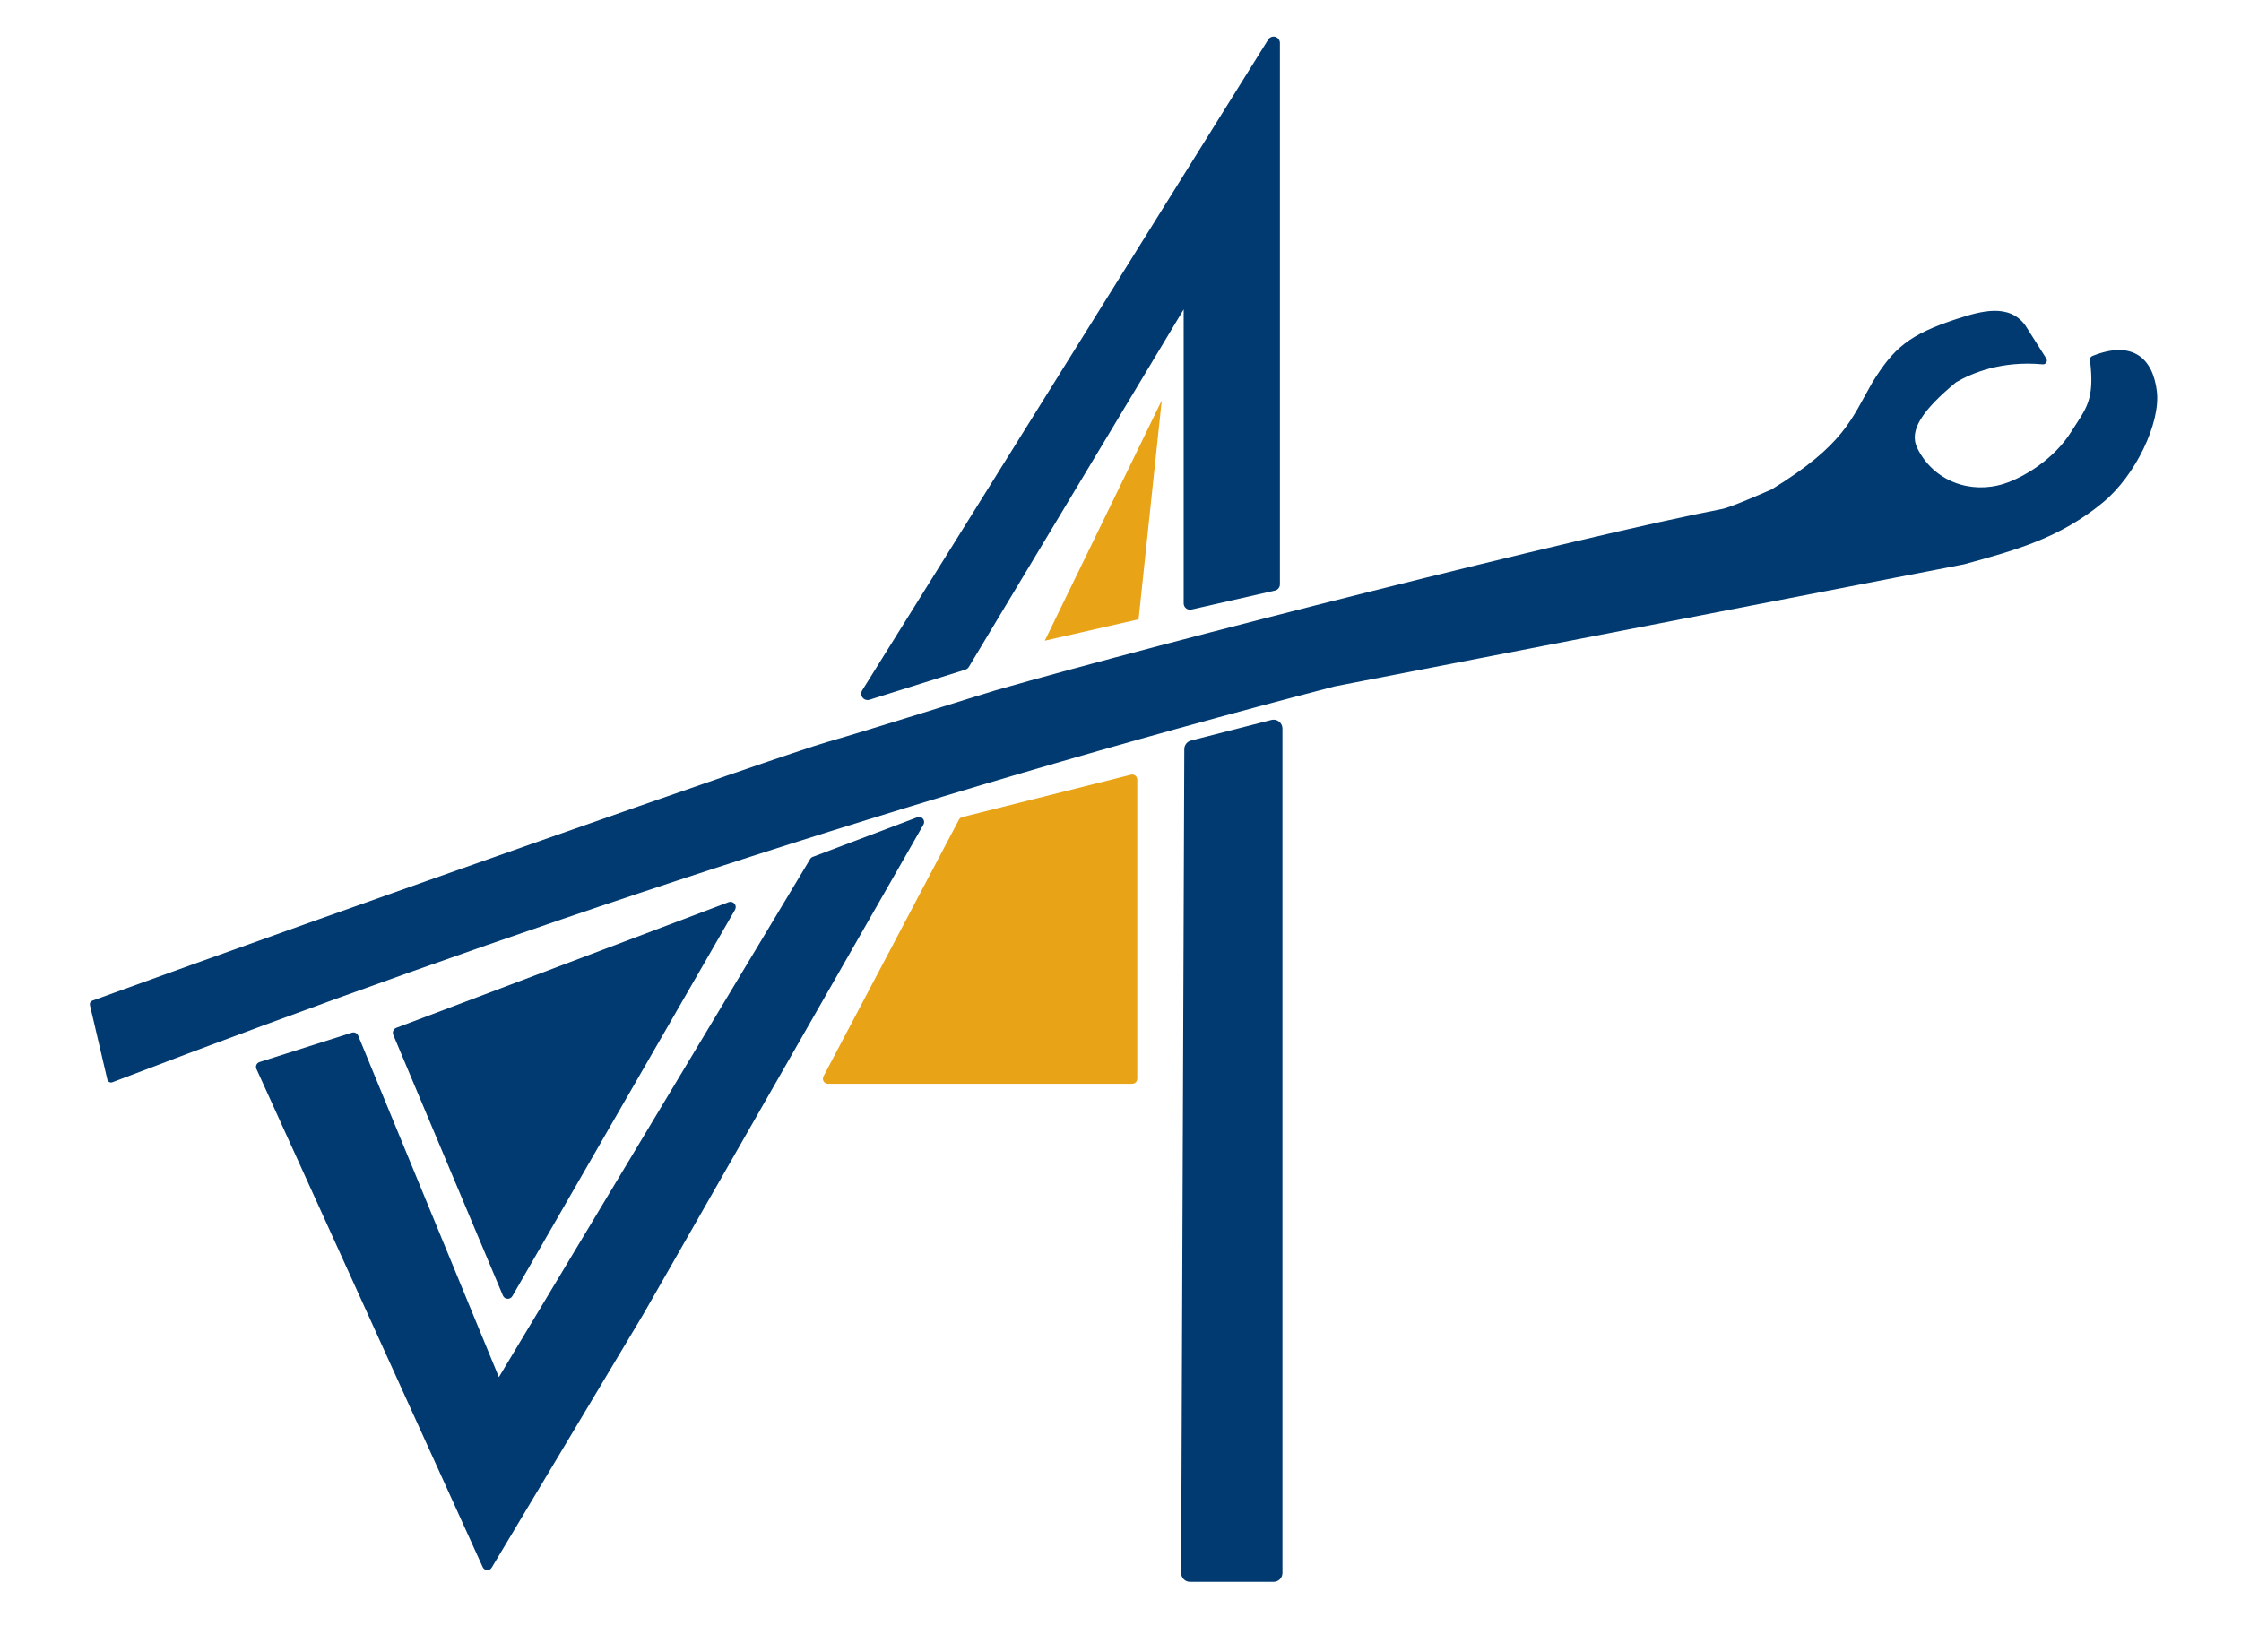
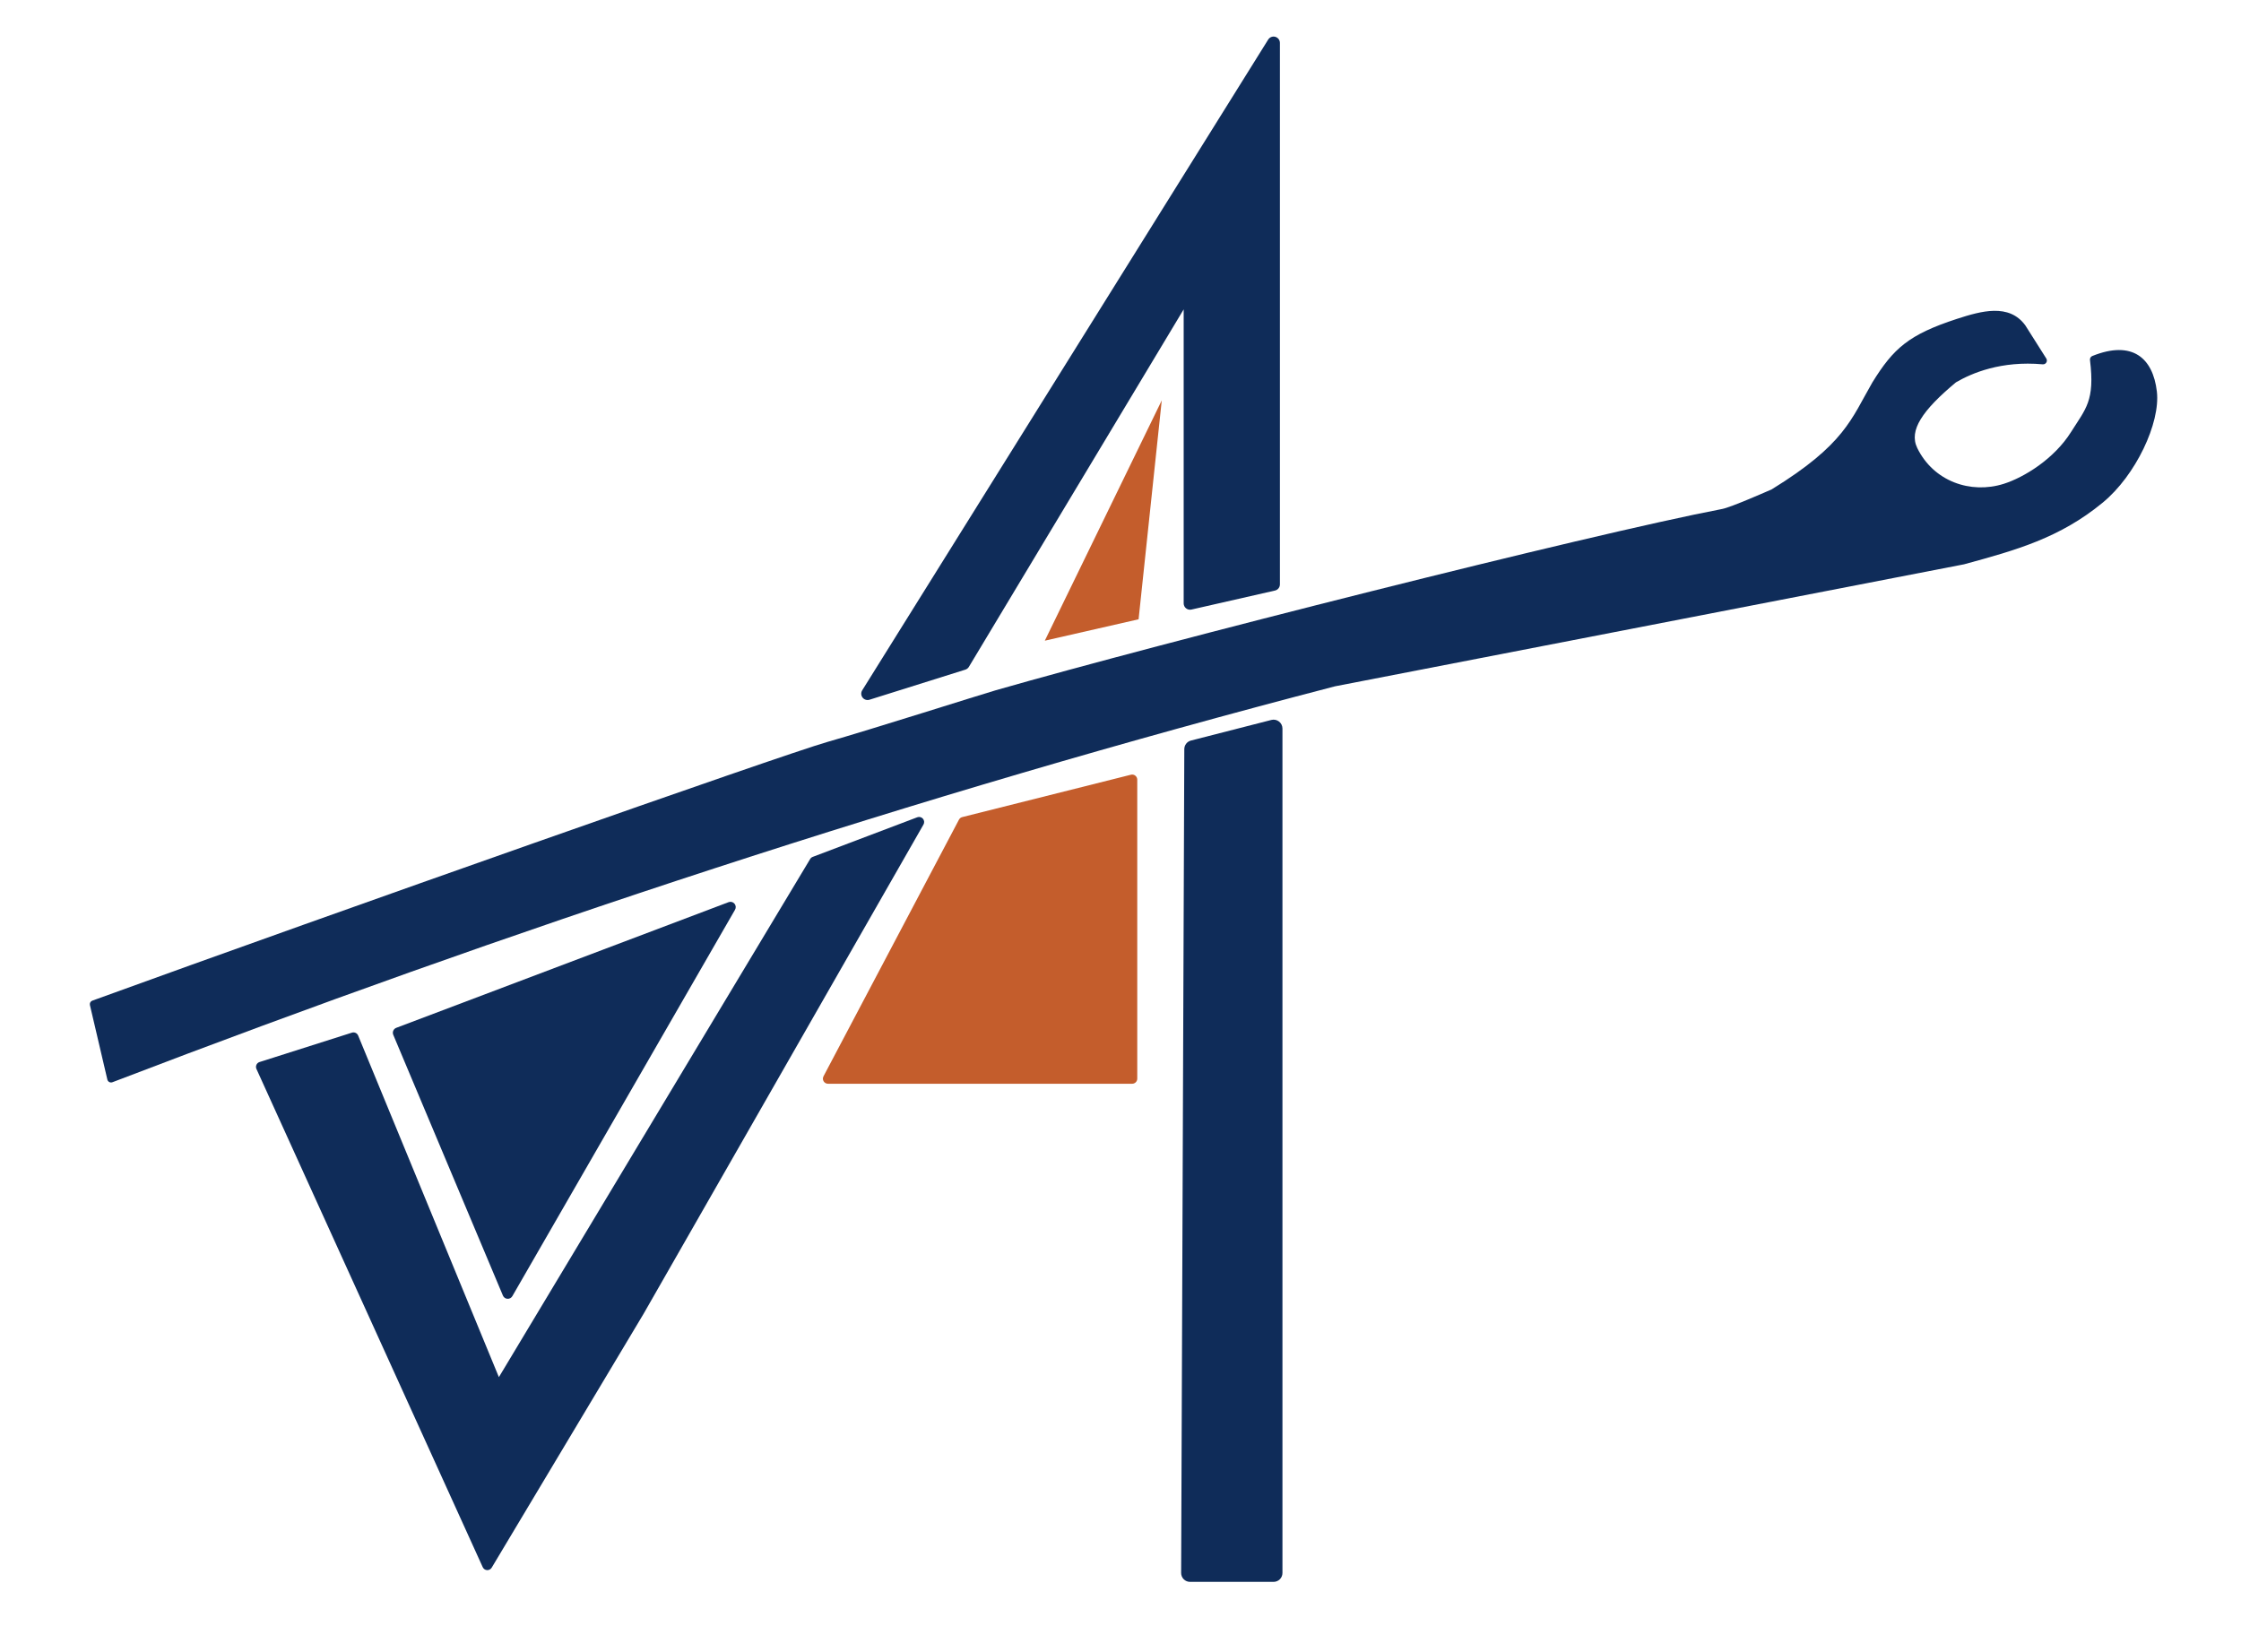
<svg xmlns="http://www.w3.org/2000/svg" viewBox="650 215 570 420" width="570" height="420">
-   <path d="M750.788,476.441L835.321,444.473C835.851,444.273 836.45,444.427 836.817,444.858C837.184,445.29 837.24,445.906 836.957,446.397L780.316,544.692C780.061,545.134 779.579,545.393 779.07,545.361C778.562,545.329 778.115,545.012 777.918,544.543L750.026,478.215C749.885,477.879 749.886,477.501 750.03,477.166C750.174,476.832 750.447,476.57 750.788,476.441Z" fill="#003A70" />
-   <path d="M772.781,613.623L715.227,486.903C715.074,486.567 715.073,486.182 715.223,485.845C715.372,485.508 715.659,485.252 716.011,485.14L739.513,477.666C740.153,477.462 740.841,477.783 741.097,478.404L776.891,565.29L856.067,433.499C856.216,433.251 856.445,433.06 856.716,432.957L883.313,422.882C883.822,422.69 884.398,422.837 884.751,423.251C885.105,423.665 885.16,424.257 884.89,424.73L813.679,549.208L813.666,549.23L775.063,613.752C774.817,614.164 774.362,614.405 773.883,614.378C773.404,614.351 772.98,614.06 772.781,613.623Z" fill="#003A70" />
-   <path d="M894.739,422.838L937.657,412.058C938.043,411.961 938.452,412.047 938.765,412.292C939.079,412.536 939.262,412.912 939.262,413.309L939.262,489.373C939.262,490.086 938.684,490.663 937.972,490.663L860.597,490.663C860.144,490.663 859.725,490.426 859.492,490.039C859.258,489.652 859.244,489.171 859.456,488.771L893.913,423.487C894.083,423.163 894.384,422.927 894.739,422.838Z" fill="#E8A317" />
-   <path d="M903.275,390.574C945.414,378.479 1053.831,351.011 1088.069,344.455C1090.324,344.023 1099.789,339.848 1100.635,339.473C1119.228,328.029 1120.866,321.574 1126.234,312.282L1126.249,312.256C1131.599,303.621 1135.455,300.121 1147.741,296.11C1150.958,295.06 1154.216,294.113 1157.14,294.061C1160.296,294.005 1163.083,294.955 1165.127,297.743L1165.164,297.798L1170.475,306.188C1170.672,306.5 1170.675,306.896 1170.483,307.21C1170.291,307.525 1169.937,307.703 1169.57,307.669C1158.987,306.714 1151.519,309.907 1147.499,312.25C1143.34,315.72 1140.252,318.798 1138.52,321.652C1136.937,324.263 1136.531,326.652 1137.663,328.969C1141.794,337.427 1151.214,340.738 1159.66,338.064C1164.77,336.446 1172.442,331.781 1176.769,324.889C1180.498,318.95 1182.874,317.004 1181.588,306.567C1181.535,306.132 1181.78,305.715 1182.187,305.551C1187.325,303.477 1191.156,303.653 1193.825,305.325C1196.509,307.007 1198.098,310.258 1198.602,314.599C1199.528,322.589 1193.213,335.936 1184.85,342.83C1173.913,351.847 1162.81,354.926 1149.594,358.529L1149.523,358.546L989.567,389.57C882.465,417.399 779.249,451.706 678.592,490.277C678.331,490.377 678.039,490.359 677.793,490.228C677.546,490.097 677.367,489.866 677.304,489.594L672.871,470.654C672.759,470.177 673.022,469.691 673.483,469.524C735.031,447.166 849.108,406.947 860.332,403.754C870.855,400.761 899.826,391.564 903.275,390.574Z" fill="#003A70" />
-   <path d="M869.303,390.593L972.567,225.063C972.948,224.452 973.688,224.168 974.379,224.366C975.071,224.564 975.548,225.197 975.548,225.917L975.548,363.641C975.548,364.393 975.027,365.046 974.293,365.213L953.039,370.049C952.56,370.158 952.058,370.043 951.675,369.737C951.291,369.431 951.068,368.967 951.068,368.477L951.068,293.694L896.436,384.621C896.233,384.959 895.913,385.211 895.537,385.329L871.154,392.985C870.511,393.188 869.809,392.968 869.396,392.434C868.983,391.9 868.946,391.166 869.303,390.593Z" fill="#003A70" />
-   <path d="M952.926,403.364L973.375,398.125C974.051,397.952 974.769,398.101 975.32,398.529C975.871,398.957 976.193,399.615 976.193,400.313L976.193,615.105C976.193,616.352 975.182,617.363 973.936,617.363L952.681,617.363C952.081,617.363 951.505,617.124 951.081,616.699C950.658,616.274 950.421,615.697 950.423,615.097L951.229,405.543C951.233,404.515 951.931,403.619 952.926,403.364Z" fill="#003A70" />
-   <path d="M915.748,377.965L945.496,316.835L939.601,372.523L915.748,377.965Z" fill="#E8A317" />
+   <path d="M750.788,476.441L835.321,444.473C835.851,444.273 836.45,444.427 836.817,444.858C837.184,445.29 837.24,445.906 836.957,446.397L780.316,544.692C780.061,545.134 779.579,545.393 779.07,545.361C778.562,545.329 778.115,545.012 777.918,544.543L750.026,478.215C749.885,477.879 749.886,477.501 750.03,477.166C750.174,476.832 750.447,476.57 750.788,476.441Z" fill="#0F2C59" />
+   <path d="M772.781,613.623L715.227,486.903C715.074,486.567 715.073,486.182 715.223,485.845C715.372,485.508 715.659,485.252 716.011,485.14L739.513,477.666C740.153,477.462 740.841,477.783 741.097,478.404L776.891,565.29L856.067,433.499C856.216,433.251 856.445,433.06 856.716,432.957L883.313,422.882C883.822,422.69 884.398,422.837 884.751,423.251C885.105,423.665 885.16,424.257 884.89,424.73L813.679,549.208L813.666,549.23L775.063,613.752C774.817,614.164 774.362,614.405 773.883,614.378C773.404,614.351 772.98,614.06 772.781,613.623Z" fill="#0F2C59" />
+   <path d="M894.739,422.838L937.657,412.058C938.043,411.961 938.452,412.047 938.765,412.292C939.079,412.536 939.262,412.912 939.262,413.309L939.262,489.373C939.262,490.086 938.684,490.663 937.972,490.663L860.597,490.663C860.144,490.663 859.725,490.426 859.492,490.039C859.258,489.652 859.244,489.171 859.456,488.771L893.913,423.487C894.083,423.163 894.384,422.927 894.739,422.838Z" fill="#C45D2C" />
+   <path d="M903.275,390.574C945.414,378.479 1053.831,351.011 1088.069,344.455C1090.324,344.023 1099.789,339.848 1100.635,339.473C1119.228,328.029 1120.866,321.574 1126.234,312.282L1126.249,312.256C1131.599,303.621 1135.455,300.121 1147.741,296.11C1150.958,295.06 1154.216,294.113 1157.14,294.061C1160.296,294.005 1163.083,294.955 1165.127,297.743L1165.164,297.798L1170.475,306.188C1170.672,306.5 1170.675,306.896 1170.483,307.21C1170.291,307.525 1169.937,307.703 1169.57,307.669C1158.987,306.714 1151.519,309.907 1147.499,312.25C1143.34,315.72 1140.252,318.798 1138.52,321.652C1136.937,324.263 1136.531,326.652 1137.663,328.969C1141.794,337.427 1151.214,340.738 1159.66,338.064C1164.77,336.446 1172.442,331.781 1176.769,324.889C1180.498,318.95 1182.874,317.004 1181.588,306.567C1181.535,306.132 1181.78,305.715 1182.187,305.551C1187.325,303.477 1191.156,303.653 1193.825,305.325C1196.509,307.007 1198.098,310.258 1198.602,314.599C1199.528,322.589 1193.213,335.936 1184.85,342.83C1173.913,351.847 1162.81,354.926 1149.594,358.529L1149.523,358.546L989.567,389.57C882.465,417.399 779.249,451.706 678.592,490.277C678.331,490.377 678.039,490.359 677.793,490.228C677.546,490.097 677.367,489.866 677.304,489.594L672.871,470.654C672.759,470.177 673.022,469.691 673.483,469.524C735.031,447.166 849.108,406.947 860.332,403.754C870.855,400.761 899.826,391.564 903.275,390.574Z" fill="#0F2C59" />
+   <path d="M869.303,390.593L972.567,225.063C972.948,224.452 973.688,224.168 974.379,224.366C975.071,224.564 975.548,225.197 975.548,225.917L975.548,363.641C975.548,364.393 975.027,365.046 974.293,365.213L953.039,370.049C952.56,370.158 952.058,370.043 951.675,369.737C951.291,369.431 951.068,368.967 951.068,368.477L951.068,293.694L896.436,384.621C896.233,384.959 895.913,385.211 895.537,385.329L871.154,392.985C870.511,393.188 869.809,392.968 869.396,392.434C868.983,391.9 868.946,391.166 869.303,390.593Z" fill="#0F2C59" />
+   <path d="M952.926,403.364L973.375,398.125C974.051,397.952 974.769,398.101 975.32,398.529C975.871,398.957 976.193,399.615 976.193,400.313L976.193,615.105C976.193,616.352 975.182,617.363 973.936,617.363L952.681,617.363C952.081,617.363 951.505,617.124 951.081,616.699C950.658,616.274 950.421,615.697 950.423,615.097L951.229,405.543C951.233,404.515 951.931,403.619 952.926,403.364Z" fill="#0F2C59" />
+   <path d="M915.748,377.965L945.496,316.835L939.601,372.523L915.748,377.965Z" fill="#C45D2C" />
</svg>
